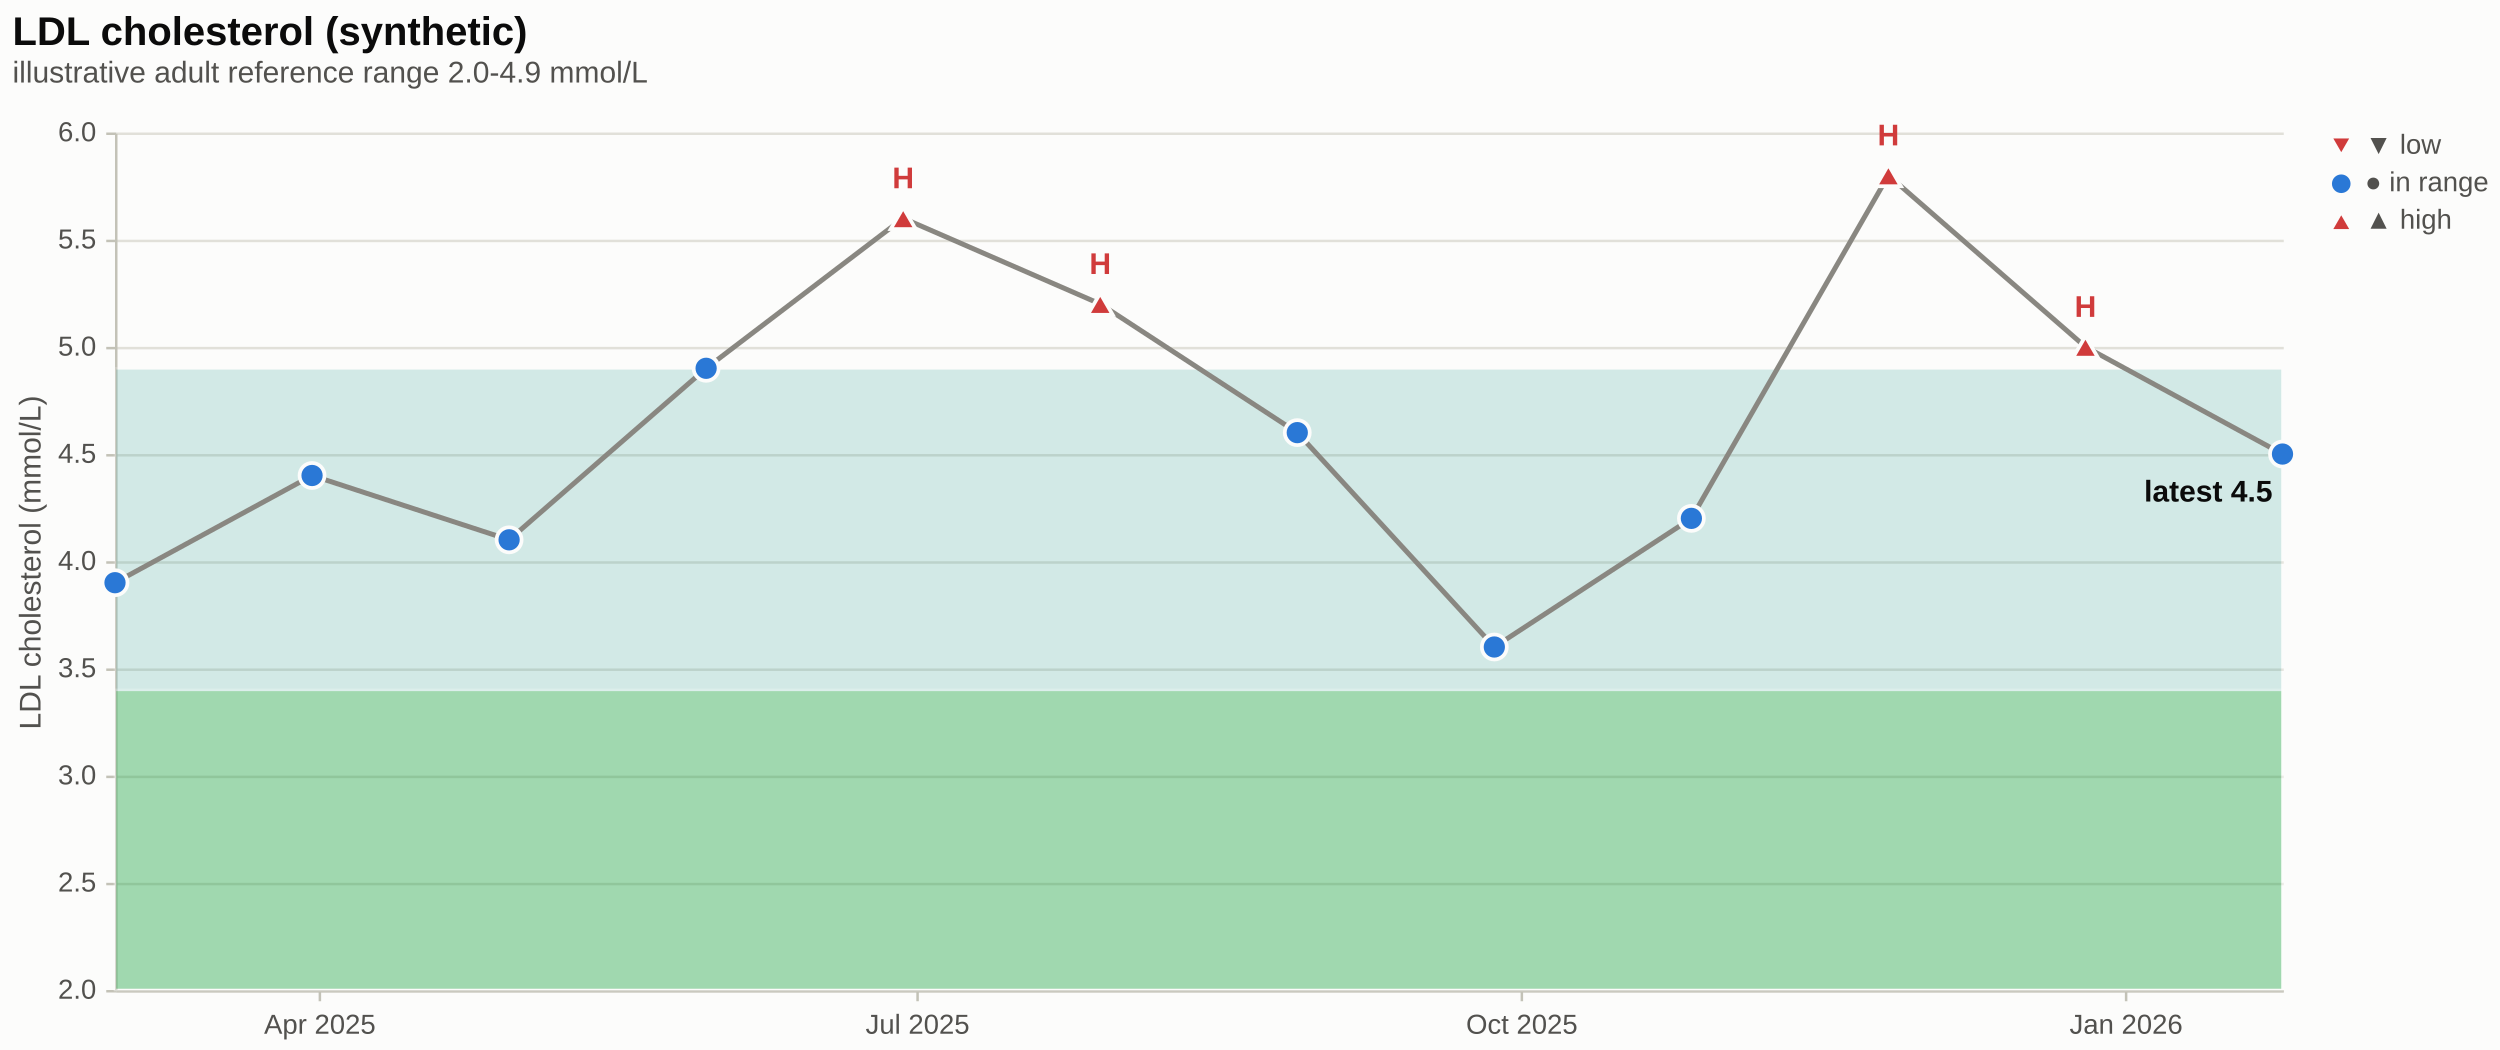
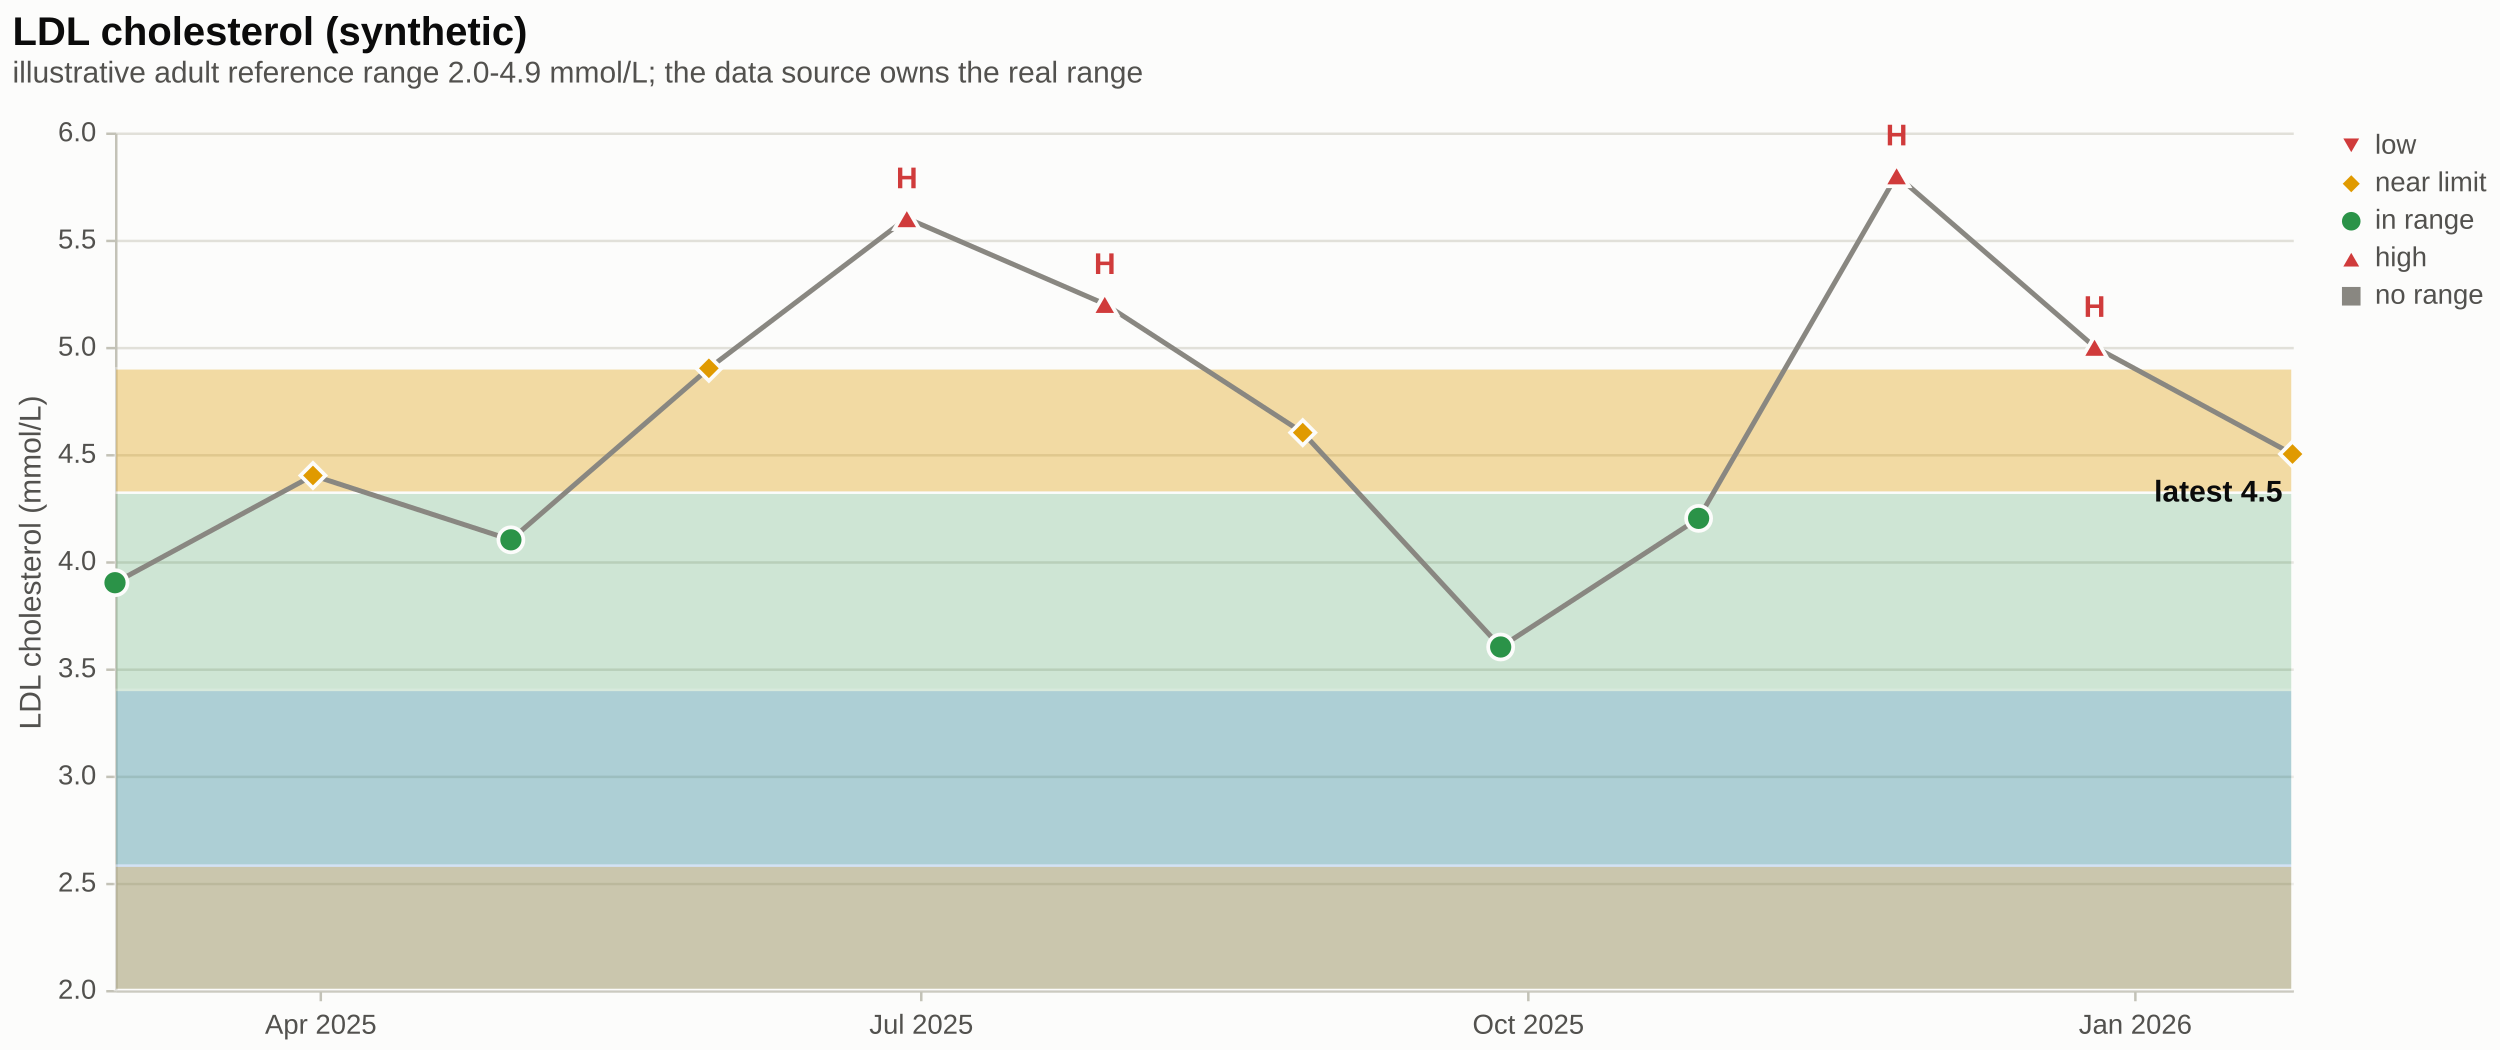
<svg xmlns="http://www.w3.org/2000/svg" width="1000" height="420" viewBox="0 0 1000 420" font-family="Arial, Liberation Sans, sans-serif">
  <defs>
    <clipPath id="clip-main">
-       <rect x="46" y="53" width="867" height="343" />
+       <rect x="46" y="53" width="871" height="343" />
    </clipPath>
  </defs>
  <rect width="100%" height="100%" fill="#fcfcfb" />
-   <line x1="46.5" y1="396.5" x2="913.5" y2="396.5" stroke="#e1e0d9" stroke-width="1" />
-   <line x1="46.5" y1="353.62" x2="913.5" y2="353.62" stroke="#e1e0d9" stroke-width="1" />
-   <line x1="46.5" y1="310.75" x2="913.5" y2="310.75" stroke="#e1e0d9" stroke-width="1" />
-   <line x1="46.5" y1="267.88" x2="913.5" y2="267.88" stroke="#e1e0d9" stroke-width="1" />
-   <line x1="46.5" y1="225" x2="913.5" y2="225" stroke="#e1e0d9" stroke-width="1" />
-   <line x1="46.5" y1="182.12" x2="913.5" y2="182.12" stroke="#e1e0d9" stroke-width="1" />
-   <line x1="46.5" y1="139.25" x2="913.5" y2="139.25" stroke="#e1e0d9" stroke-width="1" />
-   <line x1="46.5" y1="96.38" x2="913.5" y2="96.38" stroke="#e1e0d9" stroke-width="1" />
-   <line x1="46.5" y1="53.5" x2="913.5" y2="53.5" stroke="#e1e0d9" stroke-width="1" />
-   <line x1="46.5" y1="396.5" x2="913.5" y2="396.5" stroke="#c3c2b7" stroke-width="1" />
-   <line x1="127.95" y1="396.5" x2="127.95" y2="400.5" stroke="#c3c2b7" stroke-width="1" />
-   <text x="127.95" y="413.5" font-size="11" fill="#52514e" text-anchor="middle">Apr 2025</text>
-   <line x1="367.03" y1="396.5" x2="367.03" y2="400.5" stroke="#c3c2b7" stroke-width="1" />
-   <text x="367.03" y="413.5" font-size="11" fill="#52514e" text-anchor="middle">Jul 2025</text>
-   <line x1="608.74" y1="396.5" x2="608.74" y2="400.5" stroke="#c3c2b7" stroke-width="1" />
-   <text x="608.74" y="413.5" font-size="11" fill="#52514e" text-anchor="middle">Oct 2025</text>
-   <line x1="850.45" y1="396.5" x2="850.45" y2="400.5" stroke="#c3c2b7" stroke-width="1" />
-   <text x="850.45" y="413.5" font-size="11" fill="#52514e" text-anchor="middle">Jan 2026</text>
+   <line x1="46.5" y1="396.5" x2="917.5" y2="396.5" stroke="#e1e0d9" stroke-width="1" />
+   <line x1="46.5" y1="353.62" x2="917.5" y2="353.62" stroke="#e1e0d9" stroke-width="1" />
+   <line x1="46.5" y1="310.75" x2="917.5" y2="310.75" stroke="#e1e0d9" stroke-width="1" />
+   <line x1="46.5" y1="267.88" x2="917.5" y2="267.88" stroke="#e1e0d9" stroke-width="1" />
+   <line x1="46.5" y1="225" x2="917.5" y2="225" stroke="#e1e0d9" stroke-width="1" />
+   <line x1="46.5" y1="182.12" x2="917.5" y2="182.12" stroke="#e1e0d9" stroke-width="1" />
+   <line x1="46.5" y1="139.25" x2="917.5" y2="139.25" stroke="#e1e0d9" stroke-width="1" />
+   <line x1="46.5" y1="96.38" x2="917.5" y2="96.38" stroke="#e1e0d9" stroke-width="1" />
+   <line x1="46.5" y1="53.5" x2="917.5" y2="53.5" stroke="#e1e0d9" stroke-width="1" />
+   <line x1="46.5" y1="396.5" x2="917.5" y2="396.5" stroke="#c3c2b7" stroke-width="1" />
+   <line x1="128.32" y1="396.5" x2="128.32" y2="400.5" stroke="#c3c2b7" stroke-width="1" />
+   <text x="128.32" y="413.5" font-size="11" fill="#52514e" text-anchor="middle">Apr 2025</text>
+   <line x1="368.51" y1="396.5" x2="368.51" y2="400.5" stroke="#c3c2b7" stroke-width="1" />
+   <text x="368.51" y="413.5" font-size="11" fill="#52514e" text-anchor="middle">Jul 2025</text>
+   <line x1="611.33" y1="396.5" x2="611.33" y2="400.5" stroke="#c3c2b7" stroke-width="1" />
+   <text x="611.33" y="413.5" font-size="11" fill="#52514e" text-anchor="middle">Oct 2025</text>
+   <line x1="854.15" y1="396.5" x2="854.15" y2="400.5" stroke="#c3c2b7" stroke-width="1" />
+   <text x="854.15" y="413.5" font-size="11" fill="#52514e" text-anchor="middle">Jan 2026</text>
  <line x1="46.5" y1="53.5" x2="46.5" y2="396.5" stroke="#c3c2b7" stroke-width="1" />
  <line x1="42.5" y1="396.5" x2="46.5" y2="396.5" stroke="#c3c2b7" stroke-width="1" />
  <text x="38.5" y="399.5" font-size="11" fill="#52514e" text-anchor="end">2.0</text>
  <line x1="42.5" y1="353.62" x2="46.5" y2="353.62" stroke="#c3c2b7" stroke-width="1" />
  <text x="38.5" y="356.62" font-size="11" fill="#52514e" text-anchor="end">2.5</text>
  <line x1="42.5" y1="310.75" x2="46.5" y2="310.75" stroke="#c3c2b7" stroke-width="1" />
  <text x="38.5" y="313.75" font-size="11" fill="#52514e" text-anchor="end">3.0</text>
  <line x1="42.5" y1="267.88" x2="46.5" y2="267.88" stroke="#c3c2b7" stroke-width="1" />
  <text x="38.5" y="270.88" font-size="11" fill="#52514e" text-anchor="end">3.5</text>
  <line x1="42.5" y1="225" x2="46.5" y2="225" stroke="#c3c2b7" stroke-width="1" />
  <text x="38.5" y="228" font-size="11" fill="#52514e" text-anchor="end">4.0</text>
  <line x1="42.5" y1="182.12" x2="46.5" y2="182.12" stroke="#c3c2b7" stroke-width="1" />
  <text x="38.5" y="185.12" font-size="11" fill="#52514e" text-anchor="end">4.5</text>
  <line x1="42.5" y1="139.25" x2="46.5" y2="139.25" stroke="#c3c2b7" stroke-width="1" />
  <text x="38.5" y="142.25" font-size="11" fill="#52514e" text-anchor="end">5.0</text>
  <line x1="42.5" y1="96.38" x2="46.5" y2="96.38" stroke="#c3c2b7" stroke-width="1" />
  <text x="38.5" y="99.38" font-size="11" fill="#52514e" text-anchor="end">5.5</text>
  <line x1="42.5" y1="53.5" x2="46.5" y2="53.5" stroke="#c3c2b7" stroke-width="1" />
  <text x="38.5" y="56.5" font-size="11" fill="#52514e" text-anchor="end">6.0</text>
  <text x="19.21" y="225" dy="-3" font-size="12" fill="#52514e" font-weight="normal" text-anchor="middle" transform="rotate(-90 19.21 225)">LDL cholesterol (mmol/L)</text>
  <g>
-     <rect x="46" y="147.32" width="867" height="248.68" fill="#2a9d8f" stroke="#fcfcfb" opacity="0.2" stroke-width="1" />
-     <rect x="46" y="275.95" width="867" height="120.05" fill="#0ca30c" stroke="#fcfcfb" opacity="0.25" stroke-width="1" />
-     <path d="M46,233.08L124.82,190.2L203.64,215.93L282.45,147.32L361.27,87.3L440.09,121.6L518.91,173.05L597.73,258.8L676.55,207.35L755.36,70.15L834.18,138.75L913,181.62" fill="none" stroke="#898781" stroke-width="2" stroke-linecap="round" stroke-linejoin="round" />
-     <circle cx="46" cy="233.08" r="5" fill="#2a78d6" stroke="#fcfcfb" stroke-width="1.5" />
-     <circle cx="124.82" cy="190.2" r="5" fill="#2a78d6" stroke="#fcfcfb" stroke-width="1.5" />
-     <circle cx="203.64" cy="215.93" r="5" fill="#2a78d6" stroke="#fcfcfb" stroke-width="1.5" />
-     <circle cx="282.45" cy="147.32" r="5" fill="#2a78d6" stroke="#fcfcfb" stroke-width="1.5" />
-     <path d="M361.27,82.97L356.27,91.63L366.27,91.63Z" fill="#d03b3b" stroke="#fcfcfb" stroke-width="1.5" />
-     <path d="M440.09,117.27L435.09,125.93L445.09,125.93Z" fill="#d03b3b" stroke="#fcfcfb" stroke-width="1.5" />
-     <circle cx="518.91" cy="173.05" r="5" fill="#2a78d6" stroke="#fcfcfb" stroke-width="1.5" />
-     <circle cx="597.73" cy="258.8" r="5" fill="#2a78d6" stroke="#fcfcfb" stroke-width="1.5" />
-     <circle cx="676.55" cy="207.35" r="5" fill="#2a78d6" stroke="#fcfcfb" stroke-width="1.5" />
-     <path d="M755.36,65.82L750.36,74.48L760.36,74.48Z" fill="#d03b3b" stroke="#fcfcfb" stroke-width="1.5" />
-     <path d="M834.18,134.42L829.18,143.08L839.18,143.08Z" fill="#d03b3b" stroke="#fcfcfb" stroke-width="1.5" />
-     <circle cx="913" cy="181.62" r="5" fill="#2a78d6" stroke="#fcfcfb" stroke-width="1.5" />
-     <text x="361.27" y="75.3" font-size="12" fill="#d03b3b" font-weight="bold" text-anchor="middle">H</text>
-     <text x="440.09" y="109.6" font-size="12" fill="#d03b3b" font-weight="bold" text-anchor="middle">H</text>
-     <text x="755.36" y="58.15" font-size="12" fill="#d03b3b" font-weight="bold" text-anchor="middle">H</text>
-     <text x="834.18" y="126.75" font-size="12" fill="#d03b3b" font-weight="bold" text-anchor="middle">H</text>
-     <text x="909" y="200.62" font-size="12" fill="#0b0b0b" font-weight="bold" text-anchor="end">latest 4.5</text>
+     <rect x="46" y="197.06" width="871" height="149.21" fill="#2b9348" stroke="#fcfcfb" opacity="0.22" stroke-width="1" />
+     <rect x="46" y="346.26" width="871" height="49.74" fill="#e09a00" stroke="#fcfcfb" opacity="0.35" stroke-width="1" />
+     <rect x="46" y="147.32" width="871" height="49.74" fill="#e09a00" stroke="#fcfcfb" opacity="0.35" stroke-width="1" />
+     <rect x="46" y="275.95" width="871" height="120.05" fill="#2a78d6" stroke="#fcfcfb" opacity="0.2" stroke-width="1" />
+     <path d="M46,233.08L125.18,190.2L204.36,215.93L283.55,147.32L362.73,87.3L441.91,121.6L521.09,173.05L600.27,258.8L679.45,207.35L758.64,70.15L837.82,138.75L917,181.62" fill="none" stroke="#898781" stroke-width="2" stroke-linecap="round" stroke-linejoin="round" />
+     <circle cx="46" cy="233.08" r="5" fill="#2b9348" stroke="#fcfcfb" stroke-width="1.5" />
+     <path d="M120.18,190.2L125.18,185.2L130.18,190.2L125.18,195.2Z" fill="#e09a00" stroke="#fcfcfb" stroke-width="1.5" />
+     <circle cx="204.36" cy="215.93" r="5" fill="#2b9348" stroke="#fcfcfb" stroke-width="1.5" />
+     <path d="M278.55,147.32L283.55,142.32L288.55,147.32L283.55,152.32Z" fill="#e09a00" stroke="#fcfcfb" stroke-width="1.5" />
+     <path d="M362.73,82.97L357.73,91.63L367.73,91.63Z" fill="#d03b3b" stroke="#fcfcfb" stroke-width="1.5" />
+     <path d="M441.91,117.27L436.91,125.93L446.91,125.93Z" fill="#d03b3b" stroke="#fcfcfb" stroke-width="1.5" />
+     <path d="M516.09,173.05L521.09,168.05L526.09,173.05L521.09,178.05Z" fill="#e09a00" stroke="#fcfcfb" stroke-width="1.5" />
+     <circle cx="600.27" cy="258.8" r="5" fill="#2b9348" stroke="#fcfcfb" stroke-width="1.5" />
+     <circle cx="679.45" cy="207.35" r="5" fill="#2b9348" stroke="#fcfcfb" stroke-width="1.5" />
+     <path d="M758.64,65.82L753.64,74.48L763.64,74.48Z" fill="#d03b3b" stroke="#fcfcfb" stroke-width="1.5" />
+     <path d="M837.82,134.42L832.82,143.08L842.82,143.08Z" fill="#d03b3b" stroke="#fcfcfb" stroke-width="1.5" />
+     <path d="M912,181.62L917,176.62L922,181.62L917,186.62Z" fill="#e09a00" stroke="#fcfcfb" stroke-width="1.5" />
+     <text x="362.73" y="75.3" font-size="12" fill="#d03b3b" font-weight="bold" text-anchor="middle">H</text>
+     <text x="441.91" y="109.6" font-size="12" fill="#d03b3b" font-weight="bold" text-anchor="middle">H</text>
+     <text x="758.64" y="58.15" font-size="12" fill="#d03b3b" font-weight="bold" text-anchor="middle">H</text>
+     <text x="837.82" y="126.75" font-size="12" fill="#d03b3b" font-weight="bold" text-anchor="middle">H</text>
+     <text x="913" y="200.62" font-size="12" fill="#0b0b0b" font-weight="bold" text-anchor="end">latest 4.5</text>
  </g>
-   <path d="M936.5,62.37L932.03,54.63L940.97,54.63Z" fill="#d03b3b" stroke="#fcfcfb" stroke-width="1.5" />
-   <text x="946" y="61.5" font-size="11" fill="#52514e" text-anchor="start">▼ low</text>
-   <circle cx="936.5" cy="73.5" r="4.47" fill="#2a78d6" stroke="#fcfcfb" stroke-width="1.5" />
-   <text x="946" y="76.5" font-size="11" fill="#52514e" text-anchor="start">● in range</text>
-   <path d="M936.5,84.63L932.03,92.37L940.97,92.37Z" fill="#d03b3b" stroke="#fcfcfb" stroke-width="1.5" />
-   <text x="946" y="91.5" font-size="11" fill="#52514e" text-anchor="start">▲ high</text>
+   <path d="M940.5,62.37L936.03,54.63L944.97,54.63Z" fill="#d03b3b" stroke="#fcfcfb" stroke-width="1.5" />
+   <text x="950" y="61.5" font-size="11" fill="#52514e" text-anchor="start">low</text>
+   <path d="M936.03,73.5L940.5,69.03L944.97,73.5L940.5,77.97Z" fill="#e09a00" stroke="#fcfcfb" stroke-width="1.5" />
+   <text x="950" y="76.5" font-size="11" fill="#52514e" text-anchor="start">near limit</text>
+   <circle cx="940.5" cy="88.5" r="4.47" fill="#2b9348" stroke="#fcfcfb" stroke-width="1.5" />
+   <text x="950" y="91.5" font-size="11" fill="#52514e" text-anchor="start">in range</text>
+   <path d="M940.5,99.63L936.03,107.37L944.97,107.37Z" fill="#d03b3b" stroke="#fcfcfb" stroke-width="1.5" />
+   <text x="950" y="106.5" font-size="11" fill="#52514e" text-anchor="start">high</text>
+   <rect x="936.03" y="114.03" width="8.94" height="8.94" fill="#898781" stroke="#fcfcfb" stroke-width="1.5" />
+   <text x="950" y="121.5" font-size="11" fill="#52514e" text-anchor="start">no range</text>
  <text x="5" y="18" font-size="16" fill="#0b0b0b" font-weight="600" text-anchor="start">LDL cholesterol (synthetic)</text>
-   <text x="5" y="33" font-size="12" fill="#52514e" font-weight="normal" text-anchor="start">illustrative adult reference range 2.0-4.9 mmol/L</text>
+   <text x="5" y="33" font-size="12" fill="#52514e" font-weight="normal" text-anchor="start">illustrative adult reference range 2.0-4.9 mmol/L; the data source owns the real range</text>
</svg>
